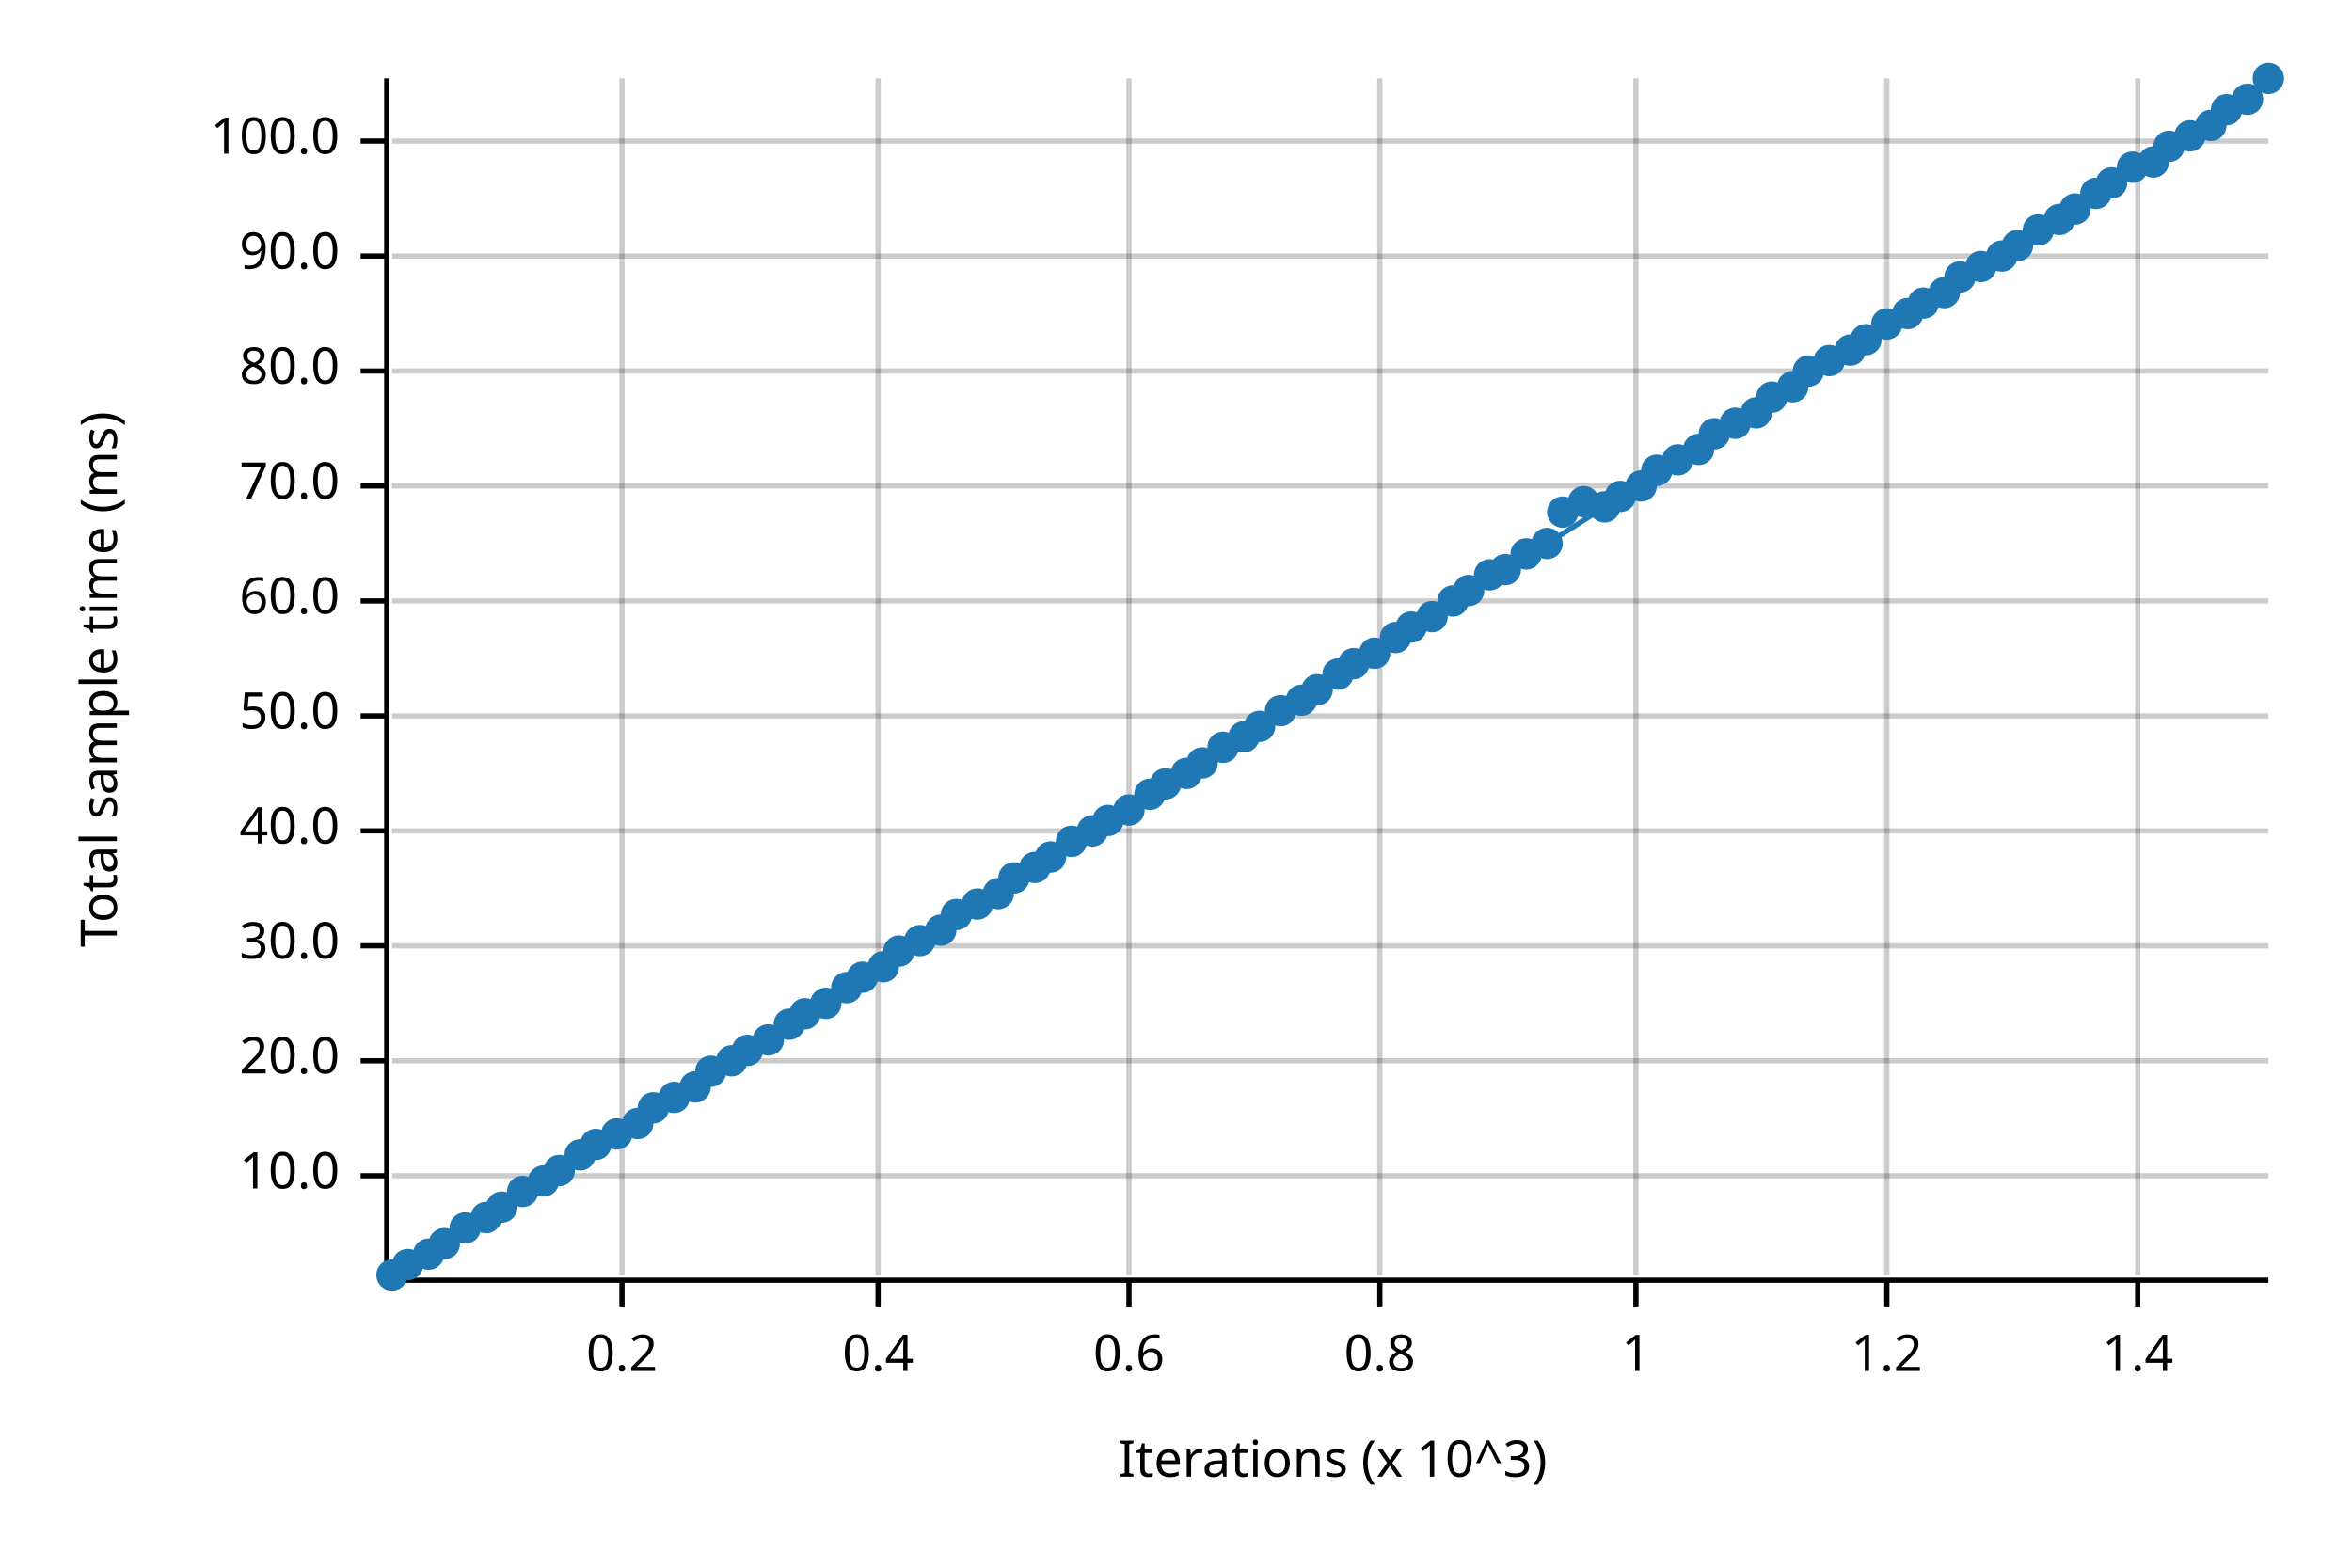
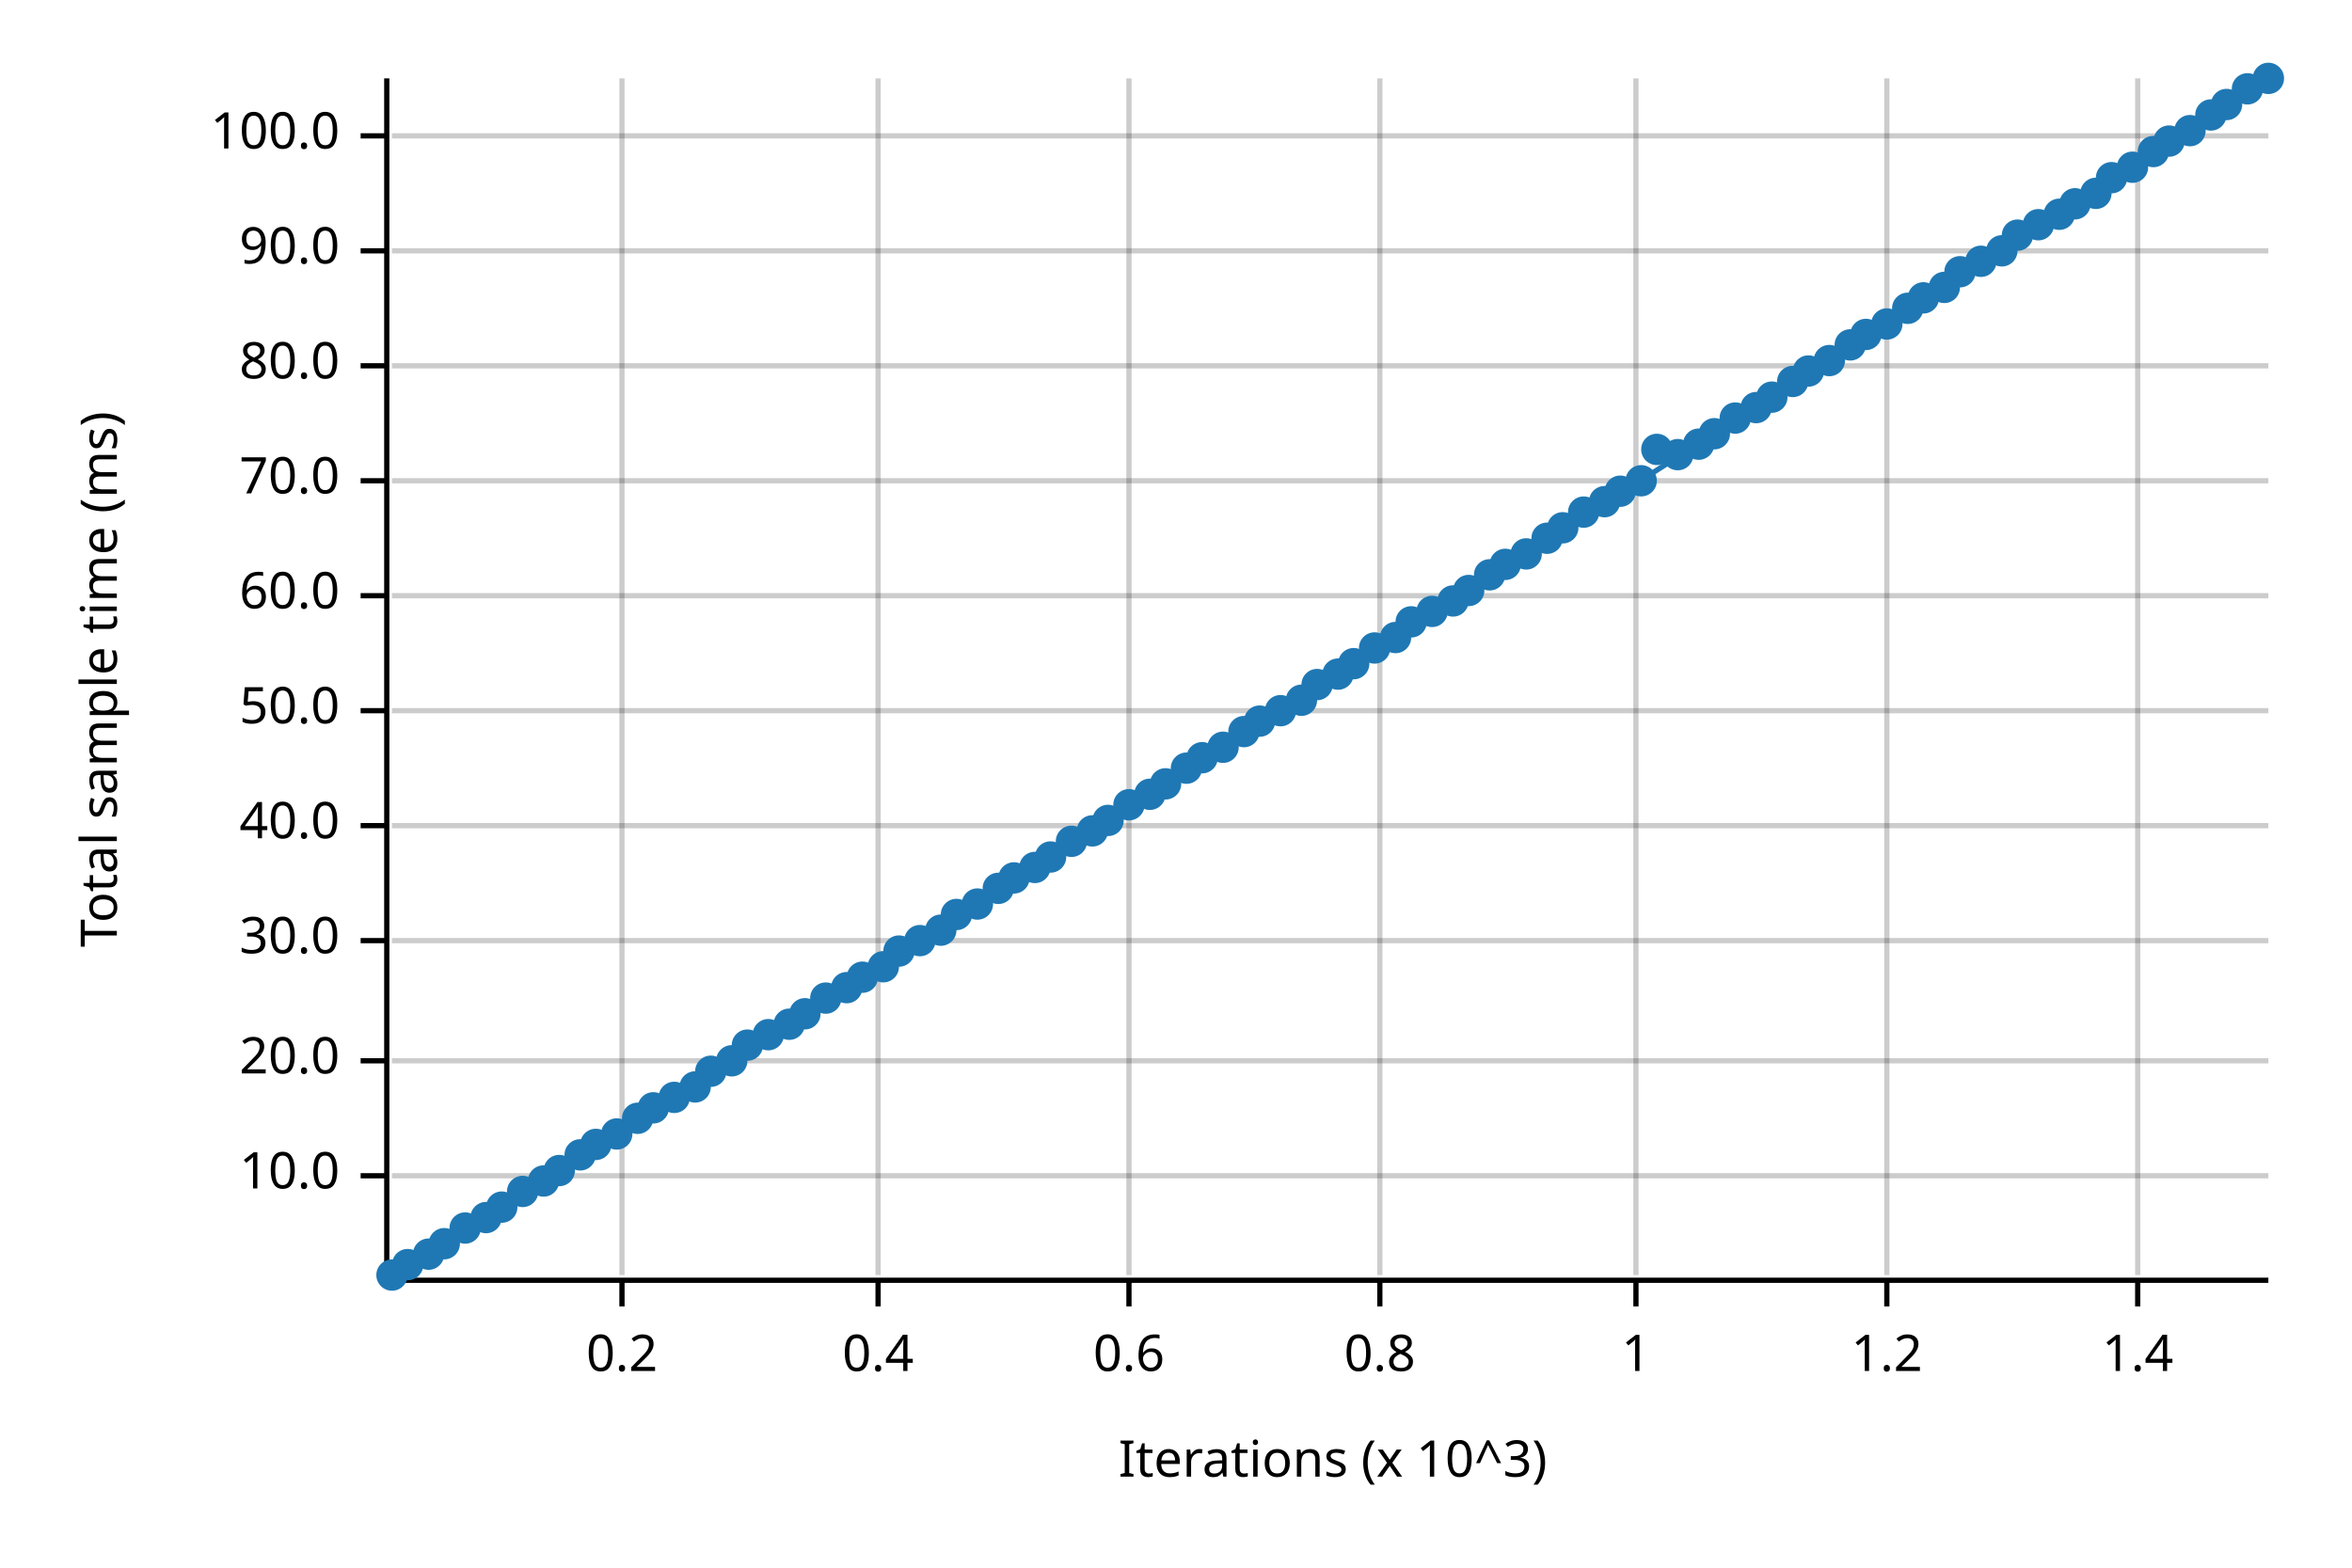
<svg xmlns="http://www.w3.org/2000/svg" width="450" height="300" viewBox="0 0 450 300">
  <text x="15" y="130" dy="0.76em" text-anchor="middle" font-family="sans-serif" font-size="9.677" opacity="1" fill="#000000" transform="rotate(270, 15, 130)">
Total sample time (ms)
</text>
  <text x="255" y="285" dy="-0.5ex" text-anchor="middle" font-family="sans-serif" font-size="9.677" opacity="1" fill="#000000">
Iterations (x 10^3)
</text>
  <line opacity="0.2" stroke="#000000" stroke-width="1" x1="119" y1="244" x2="119" y2="15" />
  <line opacity="0.2" stroke="#000000" stroke-width="1" x1="168" y1="244" x2="168" y2="15" />
  <line opacity="0.2" stroke="#000000" stroke-width="1" x1="216" y1="244" x2="216" y2="15" />
  <line opacity="0.2" stroke="#000000" stroke-width="1" x1="264" y1="244" x2="264" y2="15" />
  <line opacity="0.2" stroke="#000000" stroke-width="1" x1="313" y1="244" x2="313" y2="15" />
  <line opacity="0.2" stroke="#000000" stroke-width="1" x1="361" y1="244" x2="361" y2="15" />
  <line opacity="0.2" stroke="#000000" stroke-width="1" x1="409" y1="244" x2="409" y2="15" />
  <line opacity="0.2" stroke="#000000" stroke-width="1" x1="75" y1="225" x2="434" y2="225" />
  <line opacity="0.2" stroke="#000000" stroke-width="1" x1="75" y1="203" x2="434" y2="203" />
-   <line opacity="0.2" stroke="#000000" stroke-width="1" x1="75" y1="181" x2="434" y2="181" />
-   <line opacity="0.2" stroke="#000000" stroke-width="1" x1="75" y1="159" x2="434" y2="159" />
-   <line opacity="0.2" stroke="#000000" stroke-width="1" x1="75" y1="137" x2="434" y2="137" />
-   <line opacity="0.2" stroke="#000000" stroke-width="1" x1="75" y1="115" x2="434" y2="115" />
-   <line opacity="0.2" stroke="#000000" stroke-width="1" x1="75" y1="93" x2="434" y2="93" />
-   <line opacity="0.2" stroke="#000000" stroke-width="1" x1="75" y1="71" x2="434" y2="71" />
-   <line opacity="0.2" stroke="#000000" stroke-width="1" x1="75" y1="49" x2="434" y2="49" />
-   <line opacity="0.2" stroke="#000000" stroke-width="1" x1="75" y1="27" x2="434" y2="27" />
+   <line opacity="0.2" stroke="#000000" stroke-width="1" x1="75" y1="180" x2="434" y2="180" />
+   <line opacity="0.2" stroke="#000000" stroke-width="1" x1="75" y1="158" x2="434" y2="158" />
+   <line opacity="0.2" stroke="#000000" stroke-width="1" x1="75" y1="136" x2="434" y2="136" />
+   <line opacity="0.2" stroke="#000000" stroke-width="1" x1="75" y1="114" x2="434" y2="114" />
+   <line opacity="0.2" stroke="#000000" stroke-width="1" x1="75" y1="92" x2="434" y2="92" />
+   <line opacity="0.2" stroke="#000000" stroke-width="1" x1="75" y1="70" x2="434" y2="70" />
+   <line opacity="0.2" stroke="#000000" stroke-width="1" x1="75" y1="48" x2="434" y2="48" />
+   <line opacity="0.2" stroke="#000000" stroke-width="1" x1="75" y1="26" x2="434" y2="26" />
  <polyline fill="none" opacity="1" stroke="#000000" stroke-width="1" points="74,15 74,244 " />
  <text x="65" y="225" dy="0.5ex" text-anchor="end" font-family="sans-serif" font-size="9.677" opacity="1" fill="#000000">
10.0
</text>
  <polyline fill="none" opacity="1" stroke="#000000" stroke-width="1" points="69,225 74,225 " />
  <text x="65" y="203" dy="0.5ex" text-anchor="end" font-family="sans-serif" font-size="9.677" opacity="1" fill="#000000">
20.0
</text>
  <polyline fill="none" opacity="1" stroke="#000000" stroke-width="1" points="69,203 74,203 " />
-   <text x="65" y="181" dy="0.5ex" text-anchor="end" font-family="sans-serif" font-size="9.677" opacity="1" fill="#000000">
+   <text x="65" y="180" dy="0.5ex" text-anchor="end" font-family="sans-serif" font-size="9.677" opacity="1" fill="#000000">
30.0
</text>
-   <polyline fill="none" opacity="1" stroke="#000000" stroke-width="1" points="69,181 74,181 " />
-   <text x="65" y="159" dy="0.5ex" text-anchor="end" font-family="sans-serif" font-size="9.677" opacity="1" fill="#000000">
+   <polyline fill="none" opacity="1" stroke="#000000" stroke-width="1" points="69,180 74,180 " />
+   <text x="65" y="158" dy="0.5ex" text-anchor="end" font-family="sans-serif" font-size="9.677" opacity="1" fill="#000000">
40.0
</text>
-   <polyline fill="none" opacity="1" stroke="#000000" stroke-width="1" points="69,159 74,159 " />
-   <text x="65" y="137" dy="0.5ex" text-anchor="end" font-family="sans-serif" font-size="9.677" opacity="1" fill="#000000">
+   <polyline fill="none" opacity="1" stroke="#000000" stroke-width="1" points="69,158 74,158 " />
+   <text x="65" y="136" dy="0.5ex" text-anchor="end" font-family="sans-serif" font-size="9.677" opacity="1" fill="#000000">
50.0
</text>
-   <polyline fill="none" opacity="1" stroke="#000000" stroke-width="1" points="69,137 74,137 " />
-   <text x="65" y="115" dy="0.5ex" text-anchor="end" font-family="sans-serif" font-size="9.677" opacity="1" fill="#000000">
+   <polyline fill="none" opacity="1" stroke="#000000" stroke-width="1" points="69,136 74,136 " />
+   <text x="65" y="114" dy="0.5ex" text-anchor="end" font-family="sans-serif" font-size="9.677" opacity="1" fill="#000000">
60.0
</text>
-   <polyline fill="none" opacity="1" stroke="#000000" stroke-width="1" points="69,115 74,115 " />
-   <text x="65" y="93" dy="0.5ex" text-anchor="end" font-family="sans-serif" font-size="9.677" opacity="1" fill="#000000">
+   <polyline fill="none" opacity="1" stroke="#000000" stroke-width="1" points="69,114 74,114 " />
+   <text x="65" y="92" dy="0.5ex" text-anchor="end" font-family="sans-serif" font-size="9.677" opacity="1" fill="#000000">
70.0
</text>
-   <polyline fill="none" opacity="1" stroke="#000000" stroke-width="1" points="69,93 74,93 " />
-   <text x="65" y="71" dy="0.5ex" text-anchor="end" font-family="sans-serif" font-size="9.677" opacity="1" fill="#000000">
+   <polyline fill="none" opacity="1" stroke="#000000" stroke-width="1" points="69,92 74,92 " />
+   <text x="65" y="70" dy="0.5ex" text-anchor="end" font-family="sans-serif" font-size="9.677" opacity="1" fill="#000000">
80.0
</text>
-   <polyline fill="none" opacity="1" stroke="#000000" stroke-width="1" points="69,71 74,71 " />
-   <text x="65" y="49" dy="0.5ex" text-anchor="end" font-family="sans-serif" font-size="9.677" opacity="1" fill="#000000">
+   <polyline fill="none" opacity="1" stroke="#000000" stroke-width="1" points="69,70 74,70 " />
+   <text x="65" y="48" dy="0.5ex" text-anchor="end" font-family="sans-serif" font-size="9.677" opacity="1" fill="#000000">
90.0
</text>
-   <polyline fill="none" opacity="1" stroke="#000000" stroke-width="1" points="69,49 74,49 " />
-   <text x="65" y="27" dy="0.5ex" text-anchor="end" font-family="sans-serif" font-size="9.677" opacity="1" fill="#000000">
+   <polyline fill="none" opacity="1" stroke="#000000" stroke-width="1" points="69,48 74,48 " />
+   <text x="65" y="26" dy="0.5ex" text-anchor="end" font-family="sans-serif" font-size="9.677" opacity="1" fill="#000000">
100.0
</text>
-   <polyline fill="none" opacity="1" stroke="#000000" stroke-width="1" points="69,27 74,27 " />
+   <polyline fill="none" opacity="1" stroke="#000000" stroke-width="1" points="69,26 74,26 " />
  <polyline fill="none" opacity="1" stroke="#000000" stroke-width="1" points="75,245 434,245 " />
  <text x="119" y="255" dy="0.76em" text-anchor="middle" font-family="sans-serif" font-size="9.677" opacity="1" fill="#000000">
0.2
</text>
  <polyline fill="none" opacity="1" stroke="#000000" stroke-width="1" points="119,245 119,250 " />
  <text x="168" y="255" dy="0.76em" text-anchor="middle" font-family="sans-serif" font-size="9.677" opacity="1" fill="#000000">
0.4
</text>
  <polyline fill="none" opacity="1" stroke="#000000" stroke-width="1" points="168,245 168,250 " />
  <text x="216" y="255" dy="0.76em" text-anchor="middle" font-family="sans-serif" font-size="9.677" opacity="1" fill="#000000">
0.6
</text>
  <polyline fill="none" opacity="1" stroke="#000000" stroke-width="1" points="216,245 216,250 " />
  <text x="264" y="255" dy="0.76em" text-anchor="middle" font-family="sans-serif" font-size="9.677" opacity="1" fill="#000000">
0.8
</text>
  <polyline fill="none" opacity="1" stroke="#000000" stroke-width="1" points="264,245 264,250 " />
  <text x="313" y="255" dy="0.76em" text-anchor="middle" font-family="sans-serif" font-size="9.677" opacity="1" fill="#000000">
1
</text>
  <polyline fill="none" opacity="1" stroke="#000000" stroke-width="1" points="313,245 313,250 " />
  <text x="361" y="255" dy="0.76em" text-anchor="middle" font-family="sans-serif" font-size="9.677" opacity="1" fill="#000000">
1.2
</text>
  <polyline fill="none" opacity="1" stroke="#000000" stroke-width="1" points="361,245 361,250 " />
  <text x="409" y="255" dy="0.76em" text-anchor="middle" font-family="sans-serif" font-size="9.677" opacity="1" fill="#000000">
1.4
</text>
  <polyline fill="none" opacity="1" stroke="#000000" stroke-width="1" points="409,245 409,250 " />
  <circle cx="75" cy="244" r="3" opacity="1" fill="#1F78B4" stroke="none" stroke-width="1" />
  <circle cx="78" cy="242" r="3" opacity="1" fill="#1F78B4" stroke="none" stroke-width="1" />
  <circle cx="82" cy="240" r="3" opacity="1" fill="#1F78B4" stroke="none" stroke-width="1" />
  <circle cx="85" cy="238" r="3" opacity="1" fill="#1F78B4" stroke="none" stroke-width="1" />
  <circle cx="89" cy="235" r="3" opacity="1" fill="#1F78B4" stroke="none" stroke-width="1" />
  <circle cx="93" cy="233" r="3" opacity="1" fill="#1F78B4" stroke="none" stroke-width="1" />
  <circle cx="96" cy="231" r="3" opacity="1" fill="#1F78B4" stroke="none" stroke-width="1" />
  <circle cx="100" cy="228" r="3" opacity="1" fill="#1F78B4" stroke="none" stroke-width="1" />
  <circle cx="104" cy="226" r="3" opacity="1" fill="#1F78B4" stroke="none" stroke-width="1" />
  <circle cx="107" cy="224" r="3" opacity="1" fill="#1F78B4" stroke="none" stroke-width="1" />
  <circle cx="111" cy="221" r="3" opacity="1" fill="#1F78B4" stroke="none" stroke-width="1" />
  <circle cx="114" cy="219" r="3" opacity="1" fill="#1F78B4" stroke="none" stroke-width="1" />
  <circle cx="118" cy="217" r="3" opacity="1" fill="#1F78B4" stroke="none" stroke-width="1" />
-   <circle cx="122" cy="215" r="3" opacity="1" fill="#1F78B4" stroke="none" stroke-width="1" />
+   <circle cx="122" cy="214" r="3" opacity="1" fill="#1F78B4" stroke="none" stroke-width="1" />
  <circle cx="125" cy="212" r="3" opacity="1" fill="#1F78B4" stroke="none" stroke-width="1" />
  <circle cx="129" cy="210" r="3" opacity="1" fill="#1F78B4" stroke="none" stroke-width="1" />
  <circle cx="133" cy="208" r="3" opacity="1" fill="#1F78B4" stroke="none" stroke-width="1" />
  <circle cx="136" cy="205" r="3" opacity="1" fill="#1F78B4" stroke="none" stroke-width="1" />
  <circle cx="140" cy="203" r="3" opacity="1" fill="#1F78B4" stroke="none" stroke-width="1" />
-   <circle cx="143" cy="201" r="3" opacity="1" fill="#1F78B4" stroke="none" stroke-width="1" />
-   <circle cx="147" cy="199" r="3" opacity="1" fill="#1F78B4" stroke="none" stroke-width="1" />
+   <circle cx="143" cy="200" r="3" opacity="1" fill="#1F78B4" stroke="none" stroke-width="1" />
+   <circle cx="147" cy="198" r="3" opacity="1" fill="#1F78B4" stroke="none" stroke-width="1" />
  <circle cx="151" cy="196" r="3" opacity="1" fill="#1F78B4" stroke="none" stroke-width="1" />
  <circle cx="154" cy="194" r="3" opacity="1" fill="#1F78B4" stroke="none" stroke-width="1" />
-   <circle cx="158" cy="192" r="3" opacity="1" fill="#1F78B4" stroke="none" stroke-width="1" />
+   <circle cx="158" cy="191" r="3" opacity="1" fill="#1F78B4" stroke="none" stroke-width="1" />
  <circle cx="162" cy="189" r="3" opacity="1" fill="#1F78B4" stroke="none" stroke-width="1" />
  <circle cx="165" cy="187" r="3" opacity="1" fill="#1F78B4" stroke="none" stroke-width="1" />
  <circle cx="169" cy="185" r="3" opacity="1" fill="#1F78B4" stroke="none" stroke-width="1" />
  <circle cx="172" cy="182" r="3" opacity="1" fill="#1F78B4" stroke="none" stroke-width="1" />
  <circle cx="176" cy="180" r="3" opacity="1" fill="#1F78B4" stroke="none" stroke-width="1" />
  <circle cx="180" cy="178" r="3" opacity="1" fill="#1F78B4" stroke="none" stroke-width="1" />
  <circle cx="183" cy="175" r="3" opacity="1" fill="#1F78B4" stroke="none" stroke-width="1" />
  <circle cx="187" cy="173" r="3" opacity="1" fill="#1F78B4" stroke="none" stroke-width="1" />
-   <circle cx="191" cy="171" r="3" opacity="1" fill="#1F78B4" stroke="none" stroke-width="1" />
+   <circle cx="191" cy="170" r="3" opacity="1" fill="#1F78B4" stroke="none" stroke-width="1" />
  <circle cx="194" cy="168" r="3" opacity="1" fill="#1F78B4" stroke="none" stroke-width="1" />
  <circle cx="198" cy="166" r="3" opacity="1" fill="#1F78B4" stroke="none" stroke-width="1" />
  <circle cx="201" cy="164" r="3" opacity="1" fill="#1F78B4" stroke="none" stroke-width="1" />
  <circle cx="205" cy="161" r="3" opacity="1" fill="#1F78B4" stroke="none" stroke-width="1" />
  <circle cx="209" cy="159" r="3" opacity="1" fill="#1F78B4" stroke="none" stroke-width="1" />
  <circle cx="212" cy="157" r="3" opacity="1" fill="#1F78B4" stroke="none" stroke-width="1" />
-   <circle cx="216" cy="155" r="3" opacity="1" fill="#1F78B4" stroke="none" stroke-width="1" />
+   <circle cx="216" cy="154" r="3" opacity="1" fill="#1F78B4" stroke="none" stroke-width="1" />
  <circle cx="220" cy="152" r="3" opacity="1" fill="#1F78B4" stroke="none" stroke-width="1" />
  <circle cx="223" cy="150" r="3" opacity="1" fill="#1F78B4" stroke="none" stroke-width="1" />
-   <circle cx="227" cy="148" r="3" opacity="1" fill="#1F78B4" stroke="none" stroke-width="1" />
-   <circle cx="230" cy="146" r="3" opacity="1" fill="#1F78B4" stroke="none" stroke-width="1" />
+   <circle cx="227" cy="147" r="3" opacity="1" fill="#1F78B4" stroke="none" stroke-width="1" />
+   <circle cx="230" cy="145" r="3" opacity="1" fill="#1F78B4" stroke="none" stroke-width="1" />
  <circle cx="234" cy="143" r="3" opacity="1" fill="#1F78B4" stroke="none" stroke-width="1" />
-   <circle cx="238" cy="141" r="3" opacity="1" fill="#1F78B4" stroke="none" stroke-width="1" />
-   <circle cx="241" cy="139" r="3" opacity="1" fill="#1F78B4" stroke="none" stroke-width="1" />
+   <circle cx="238" cy="140" r="3" opacity="1" fill="#1F78B4" stroke="none" stroke-width="1" />
+   <circle cx="241" cy="138" r="3" opacity="1" fill="#1F78B4" stroke="none" stroke-width="1" />
  <circle cx="245" cy="136" r="3" opacity="1" fill="#1F78B4" stroke="none" stroke-width="1" />
  <circle cx="249" cy="134" r="3" opacity="1" fill="#1F78B4" stroke="none" stroke-width="1" />
-   <circle cx="252" cy="132" r="3" opacity="1" fill="#1F78B4" stroke="none" stroke-width="1" />
+   <circle cx="252" cy="131" r="3" opacity="1" fill="#1F78B4" stroke="none" stroke-width="1" />
  <circle cx="256" cy="129" r="3" opacity="1" fill="#1F78B4" stroke="none" stroke-width="1" />
  <circle cx="259" cy="127" r="3" opacity="1" fill="#1F78B4" stroke="none" stroke-width="1" />
-   <circle cx="263" cy="125" r="3" opacity="1" fill="#1F78B4" stroke="none" stroke-width="1" />
+   <circle cx="263" cy="124" r="3" opacity="1" fill="#1F78B4" stroke="none" stroke-width="1" />
  <circle cx="267" cy="122" r="3" opacity="1" fill="#1F78B4" stroke="none" stroke-width="1" />
-   <circle cx="270" cy="120" r="3" opacity="1" fill="#1F78B4" stroke="none" stroke-width="1" />
-   <circle cx="274" cy="118" r="3" opacity="1" fill="#1F78B4" stroke="none" stroke-width="1" />
+   <circle cx="270" cy="119" r="3" opacity="1" fill="#1F78B4" stroke="none" stroke-width="1" />
+   <circle cx="274" cy="117" r="3" opacity="1" fill="#1F78B4" stroke="none" stroke-width="1" />
  <circle cx="278" cy="115" r="3" opacity="1" fill="#1F78B4" stroke="none" stroke-width="1" />
  <circle cx="281" cy="113" r="3" opacity="1" fill="#1F78B4" stroke="none" stroke-width="1" />
  <circle cx="285" cy="110" r="3" opacity="1" fill="#1F78B4" stroke="none" stroke-width="1" />
-   <circle cx="288" cy="109" r="3" opacity="1" fill="#1F78B4" stroke="none" stroke-width="1" />
+   <circle cx="288" cy="108" r="3" opacity="1" fill="#1F78B4" stroke="none" stroke-width="1" />
  <circle cx="292" cy="106" r="3" opacity="1" fill="#1F78B4" stroke="none" stroke-width="1" />
-   <circle cx="296" cy="104" r="3" opacity="1" fill="#1F78B4" stroke="none" stroke-width="1" />
-   <circle cx="299" cy="98" r="3" opacity="1" fill="#1F78B4" stroke="none" stroke-width="1" />
-   <circle cx="303" cy="96" r="3" opacity="1" fill="#1F78B4" stroke="none" stroke-width="1" />
-   <circle cx="307" cy="97" r="3" opacity="1" fill="#1F78B4" stroke="none" stroke-width="1" />
-   <circle cx="310" cy="95" r="3" opacity="1" fill="#1F78B4" stroke="none" stroke-width="1" />
-   <circle cx="314" cy="93" r="3" opacity="1" fill="#1F78B4" stroke="none" stroke-width="1" />
-   <circle cx="317" cy="90" r="3" opacity="1" fill="#1F78B4" stroke="none" stroke-width="1" />
-   <circle cx="321" cy="88" r="3" opacity="1" fill="#1F78B4" stroke="none" stroke-width="1" />
-   <circle cx="325" cy="86" r="3" opacity="1" fill="#1F78B4" stroke="none" stroke-width="1" />
+   <circle cx="296" cy="103" r="3" opacity="1" fill="#1F78B4" stroke="none" stroke-width="1" />
+   <circle cx="299" cy="101" r="3" opacity="1" fill="#1F78B4" stroke="none" stroke-width="1" />
+   <circle cx="303" cy="98" r="3" opacity="1" fill="#1F78B4" stroke="none" stroke-width="1" />
+   <circle cx="307" cy="96" r="3" opacity="1" fill="#1F78B4" stroke="none" stroke-width="1" />
+   <circle cx="310" cy="94" r="3" opacity="1" fill="#1F78B4" stroke="none" stroke-width="1" />
+   <circle cx="314" cy="92" r="3" opacity="1" fill="#1F78B4" stroke="none" stroke-width="1" />
+   <circle cx="317" cy="86" r="3" opacity="1" fill="#1F78B4" stroke="none" stroke-width="1" />
+   <circle cx="321" cy="87" r="3" opacity="1" fill="#1F78B4" stroke="none" stroke-width="1" />
+   <circle cx="325" cy="85" r="3" opacity="1" fill="#1F78B4" stroke="none" stroke-width="1" />
  <circle cx="328" cy="83" r="3" opacity="1" fill="#1F78B4" stroke="none" stroke-width="1" />
-   <circle cx="332" cy="81" r="3" opacity="1" fill="#1F78B4" stroke="none" stroke-width="1" />
-   <circle cx="336" cy="79" r="3" opacity="1" fill="#1F78B4" stroke="none" stroke-width="1" />
+   <circle cx="332" cy="80" r="3" opacity="1" fill="#1F78B4" stroke="none" stroke-width="1" />
+   <circle cx="336" cy="78" r="3" opacity="1" fill="#1F78B4" stroke="none" stroke-width="1" />
  <circle cx="339" cy="76" r="3" opacity="1" fill="#1F78B4" stroke="none" stroke-width="1" />
-   <circle cx="343" cy="74" r="3" opacity="1" fill="#1F78B4" stroke="none" stroke-width="1" />
+   <circle cx="343" cy="73" r="3" opacity="1" fill="#1F78B4" stroke="none" stroke-width="1" />
  <circle cx="346" cy="71" r="3" opacity="1" fill="#1F78B4" stroke="none" stroke-width="1" />
  <circle cx="350" cy="69" r="3" opacity="1" fill="#1F78B4" stroke="none" stroke-width="1" />
-   <circle cx="354" cy="67" r="3" opacity="1" fill="#1F78B4" stroke="none" stroke-width="1" />
-   <circle cx="357" cy="65" r="3" opacity="1" fill="#1F78B4" stroke="none" stroke-width="1" />
+   <circle cx="354" cy="66" r="3" opacity="1" fill="#1F78B4" stroke="none" stroke-width="1" />
+   <circle cx="357" cy="64" r="3" opacity="1" fill="#1F78B4" stroke="none" stroke-width="1" />
  <circle cx="361" cy="62" r="3" opacity="1" fill="#1F78B4" stroke="none" stroke-width="1" />
-   <circle cx="365" cy="60" r="3" opacity="1" fill="#1F78B4" stroke="none" stroke-width="1" />
-   <circle cx="368" cy="58" r="3" opacity="1" fill="#1F78B4" stroke="none" stroke-width="1" />
-   <circle cx="372" cy="56" r="3" opacity="1" fill="#1F78B4" stroke="none" stroke-width="1" />
-   <circle cx="375" cy="53" r="3" opacity="1" fill="#1F78B4" stroke="none" stroke-width="1" />
-   <circle cx="379" cy="51" r="3" opacity="1" fill="#1F78B4" stroke="none" stroke-width="1" />
-   <circle cx="383" cy="49" r="3" opacity="1" fill="#1F78B4" stroke="none" stroke-width="1" />
-   <circle cx="386" cy="47" r="3" opacity="1" fill="#1F78B4" stroke="none" stroke-width="1" />
-   <circle cx="390" cy="44" r="3" opacity="1" fill="#1F78B4" stroke="none" stroke-width="1" />
-   <circle cx="394" cy="42" r="3" opacity="1" fill="#1F78B4" stroke="none" stroke-width="1" />
-   <circle cx="397" cy="40" r="3" opacity="1" fill="#1F78B4" stroke="none" stroke-width="1" />
+   <circle cx="365" cy="59" r="3" opacity="1" fill="#1F78B4" stroke="none" stroke-width="1" />
+   <circle cx="368" cy="57" r="3" opacity="1" fill="#1F78B4" stroke="none" stroke-width="1" />
+   <circle cx="372" cy="55" r="3" opacity="1" fill="#1F78B4" stroke="none" stroke-width="1" />
+   <circle cx="375" cy="52" r="3" opacity="1" fill="#1F78B4" stroke="none" stroke-width="1" />
+   <circle cx="379" cy="50" r="3" opacity="1" fill="#1F78B4" stroke="none" stroke-width="1" />
+   <circle cx="383" cy="48" r="3" opacity="1" fill="#1F78B4" stroke="none" stroke-width="1" />
+   <circle cx="386" cy="45" r="3" opacity="1" fill="#1F78B4" stroke="none" stroke-width="1" />
+   <circle cx="390" cy="43" r="3" opacity="1" fill="#1F78B4" stroke="none" stroke-width="1" />
+   <circle cx="394" cy="41" r="3" opacity="1" fill="#1F78B4" stroke="none" stroke-width="1" />
+   <circle cx="397" cy="39" r="3" opacity="1" fill="#1F78B4" stroke="none" stroke-width="1" />
  <circle cx="401" cy="37" r="3" opacity="1" fill="#1F78B4" stroke="none" stroke-width="1" />
-   <circle cx="404" cy="35" r="3" opacity="1" fill="#1F78B4" stroke="none" stroke-width="1" />
+   <circle cx="404" cy="34" r="3" opacity="1" fill="#1F78B4" stroke="none" stroke-width="1" />
  <circle cx="408" cy="32" r="3" opacity="1" fill="#1F78B4" stroke="none" stroke-width="1" />
-   <circle cx="412" cy="31" r="3" opacity="1" fill="#1F78B4" stroke="none" stroke-width="1" />
-   <circle cx="415" cy="28" r="3" opacity="1" fill="#1F78B4" stroke="none" stroke-width="1" />
-   <circle cx="419" cy="26" r="3" opacity="1" fill="#1F78B4" stroke="none" stroke-width="1" />
-   <circle cx="423" cy="24" r="3" opacity="1" fill="#1F78B4" stroke="none" stroke-width="1" />
-   <circle cx="426" cy="21" r="3" opacity="1" fill="#1F78B4" stroke="none" stroke-width="1" />
-   <circle cx="430" cy="19" r="3" opacity="1" fill="#1F78B4" stroke="none" stroke-width="1" />
+   <circle cx="412" cy="29" r="3" opacity="1" fill="#1F78B4" stroke="none" stroke-width="1" />
+   <circle cx="415" cy="27" r="3" opacity="1" fill="#1F78B4" stroke="none" stroke-width="1" />
+   <circle cx="419" cy="25" r="3" opacity="1" fill="#1F78B4" stroke="none" stroke-width="1" />
+   <circle cx="423" cy="22" r="3" opacity="1" fill="#1F78B4" stroke="none" stroke-width="1" />
+   <circle cx="426" cy="20" r="3" opacity="1" fill="#1F78B4" stroke="none" stroke-width="1" />
+   <circle cx="430" cy="17" r="3" opacity="1" fill="#1F78B4" stroke="none" stroke-width="1" />
  <circle cx="434" cy="15" r="3" opacity="1" fill="#1F78B4" stroke="none" stroke-width="1" />
-   <polyline fill="none" opacity="1" stroke="#1F78B4" stroke-width="1" points="75,245 434,16 " />
-   <polygon opacity="0.25" fill="#1F78B4" points="75,245 434,16 434,16 " />
+   <polyline fill="none" opacity="1" stroke="#1F78B4" stroke-width="1" points="75,245 434,15 " />
+   <polygon opacity="0.25" fill="#1F78B4" points="75,245 434,16 434,15 " />
</svg>
